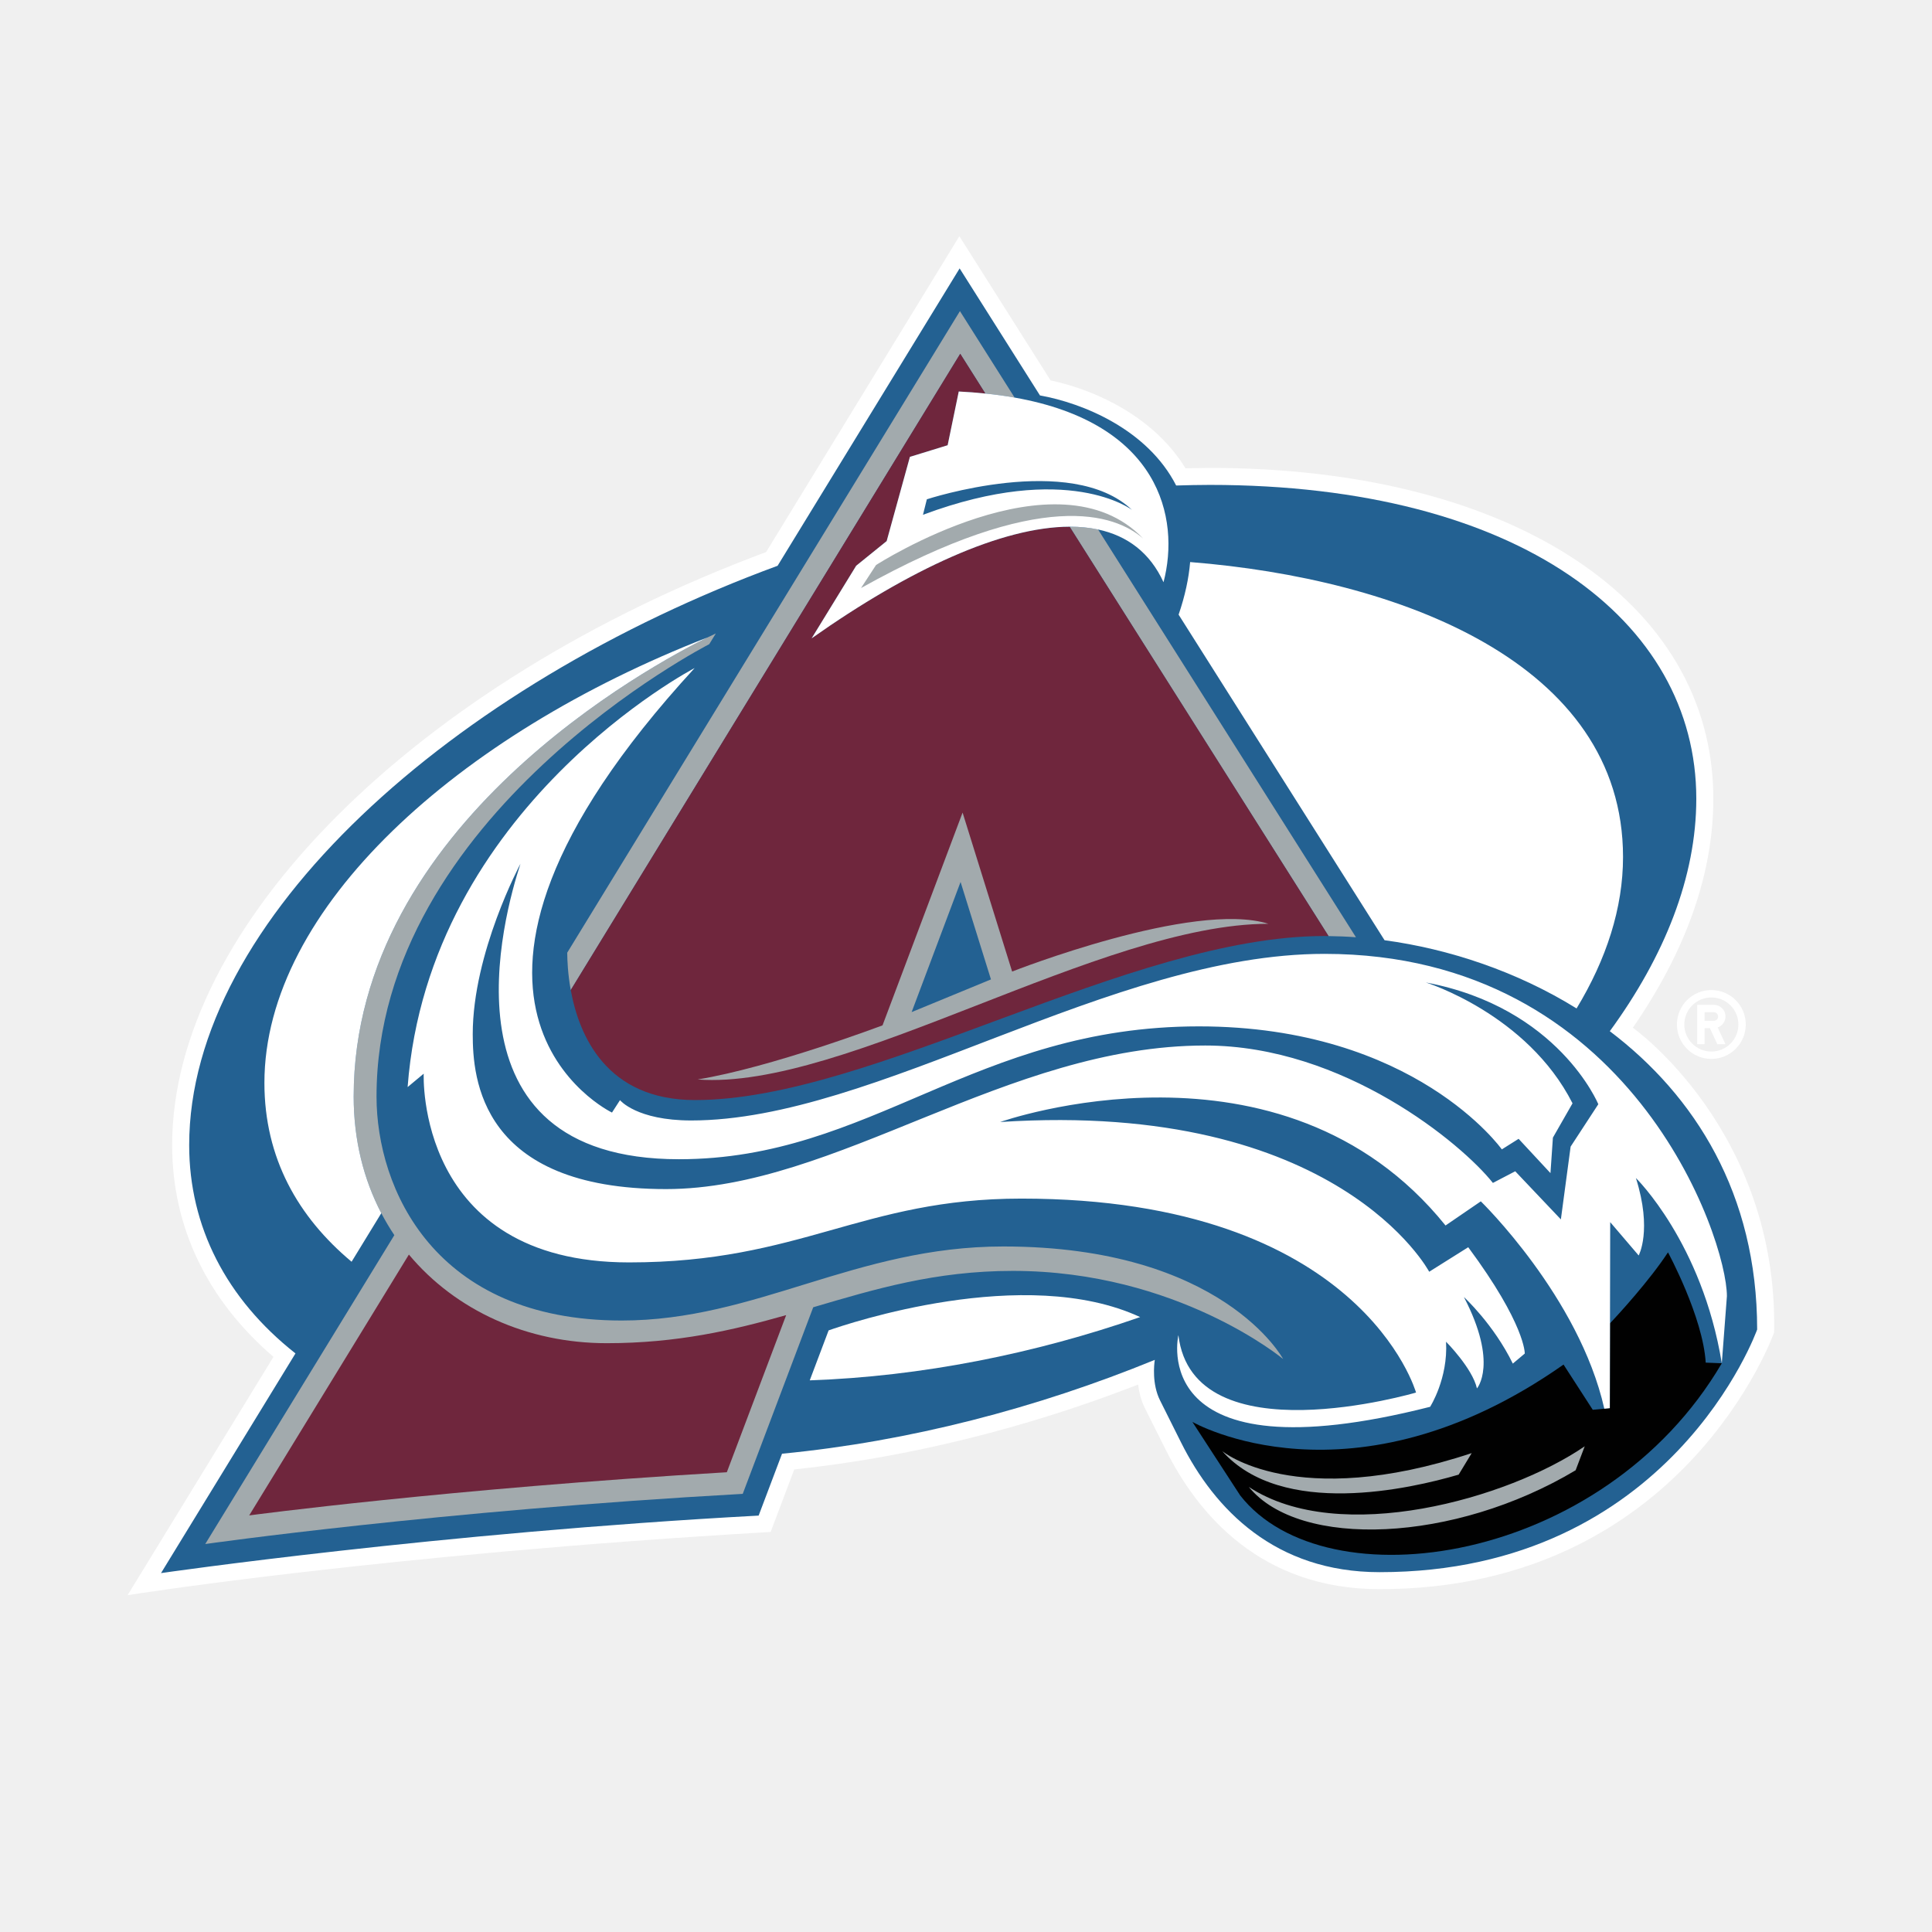
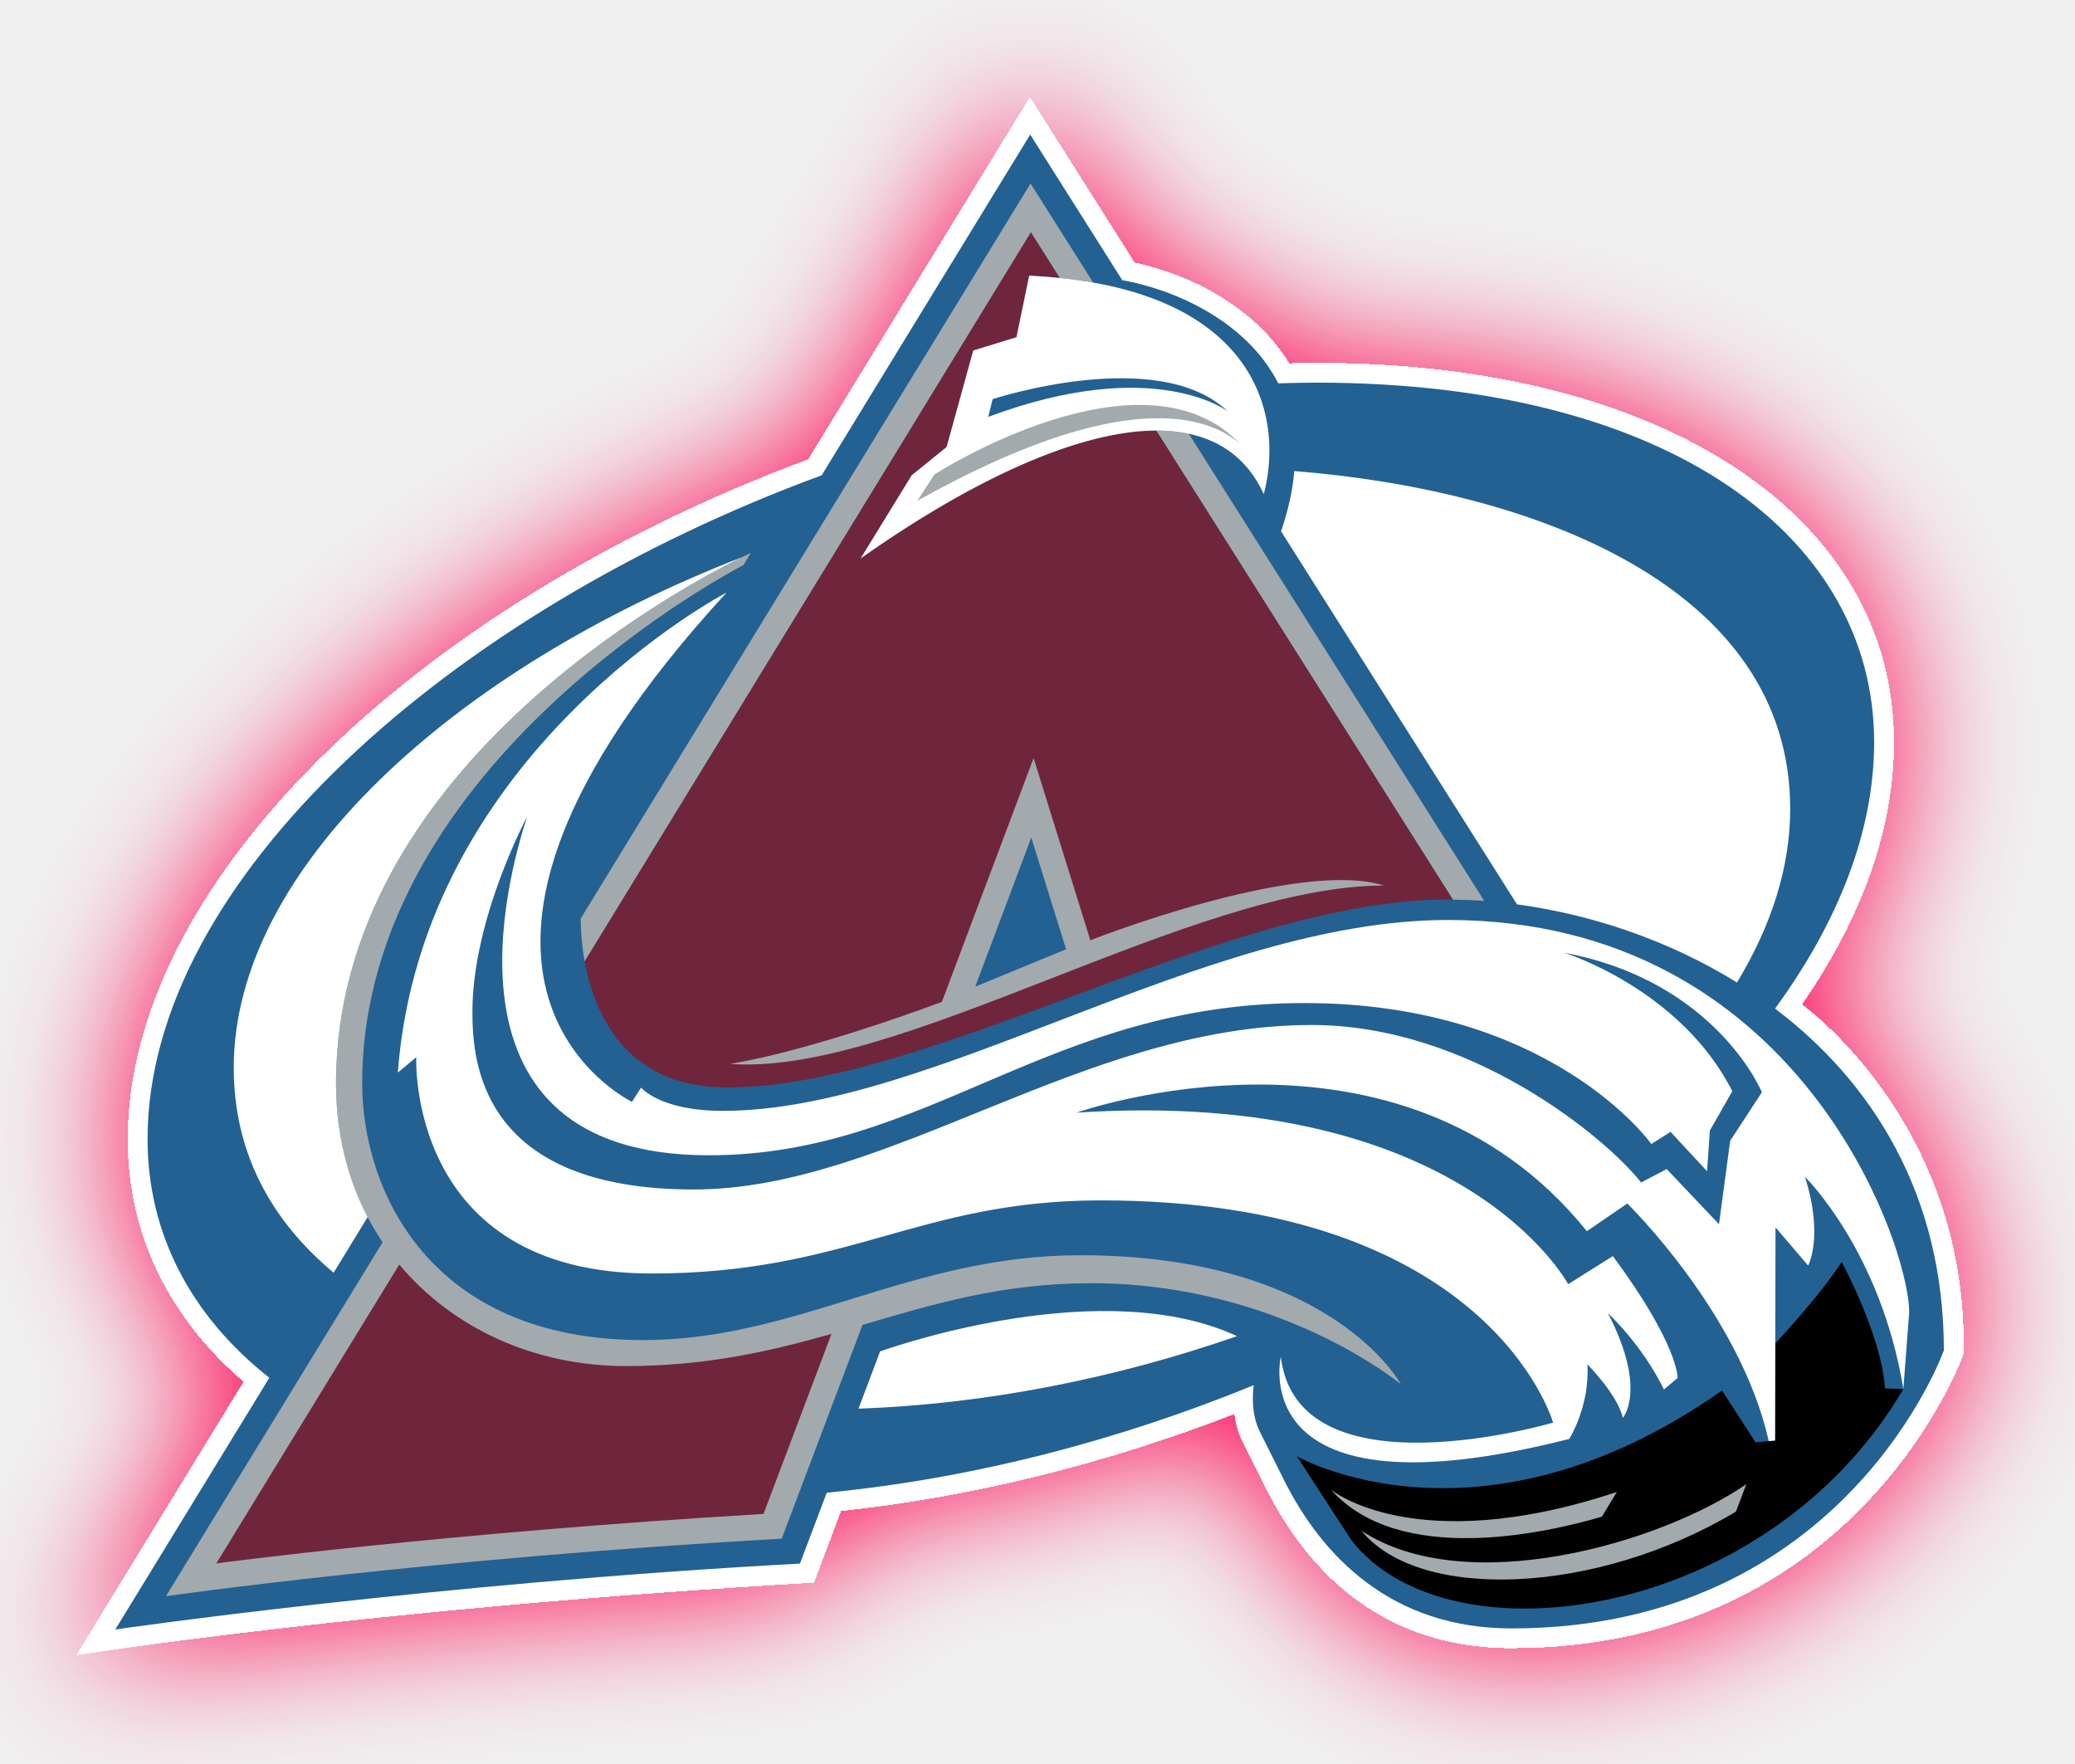
- <svg xmlns="http://www.w3.org/2000/svg" width="64" height="64" viewBox="0 0 64 64" fill="none">
-   <path d="M56.691 32.797C56.061 32.797 55.55 33.307 55.55 33.938C55.55 34.567 56.061 35.078 56.691 35.078C57.32 35.078 57.831 34.567 57.831 33.938C57.831 33.307 57.32 32.797 56.691 32.797ZM56.691 34.834C56.573 34.834 56.456 34.81 56.348 34.766C56.239 34.721 56.14 34.655 56.057 34.571C55.974 34.488 55.908 34.389 55.863 34.281C55.818 34.172 55.794 34.055 55.795 33.938C55.795 33.443 56.195 33.042 56.691 33.042C57.186 33.042 57.586 33.443 57.586 33.938C57.586 34.433 57.186 34.834 56.691 34.834ZM57.159 33.673C57.159 33.622 57.149 33.572 57.13 33.525C57.11 33.478 57.082 33.436 57.046 33.4C57.01 33.364 56.967 33.335 56.92 33.316C56.873 33.297 56.823 33.287 56.772 33.287H56.223V34.589H56.467V34.06H56.642L56.889 34.589H57.159L56.902 34.037C56.977 34.011 57.042 33.961 57.088 33.896C57.134 33.831 57.159 33.753 57.159 33.673H57.159ZM56.772 33.816H56.467V33.531H56.772C56.851 33.531 56.915 33.594 56.915 33.673C56.915 33.711 56.9 33.747 56.873 33.774C56.846 33.8 56.81 33.815 56.772 33.816Z" fill="white" />
-   <path d="M54.09 34.045C55.852 31.492 56.756 28.942 56.756 26.458C56.756 19.905 50.054 15.5 40.078 15.5C40.078 15.5 39.602 15.508 39.271 15.513C38.261 13.86 36.382 12.938 34.802 12.601L31.78 7.825L25.378 18.288C13.786 22.603 5.703 30.662 5.703 37.935C5.703 40.655 6.87 43.065 9.059 44.948L4.227 52.842C4.227 52.842 12.704 51.491 25.529 50.748L26.311 48.677C30.069 48.28 33.98 47.313 37.702 45.866C37.736 46.117 37.793 46.381 37.923 46.64L38.624 48.04C39.674 50.14 41.754 52.643 45.701 52.643C55.767 52.643 58.771 44.138 58.771 44.138C58.901 37.447 54.09 34.045 54.09 34.045Z" fill="white" />
-   <path d="M53.327 34.16C55.143 31.672 56.192 29.048 56.192 26.458C56.192 20.551 50.31 16.063 40.078 16.063C39.707 16.063 39.335 16.072 38.962 16.083C38.014 14.226 35.875 13.354 34.45 13.099L31.789 8.891L25.759 18.742C14.986 22.703 6.267 30.461 6.267 37.935C6.267 40.627 7.491 43.022 9.788 44.834L5.334 52.111C5.334 52.111 14.538 50.776 25.131 50.206L25.906 48.156C30.123 47.749 34.351 46.645 38.254 45.047C38.23 45.207 38.158 45.848 38.427 46.388L39.127 47.789C40.236 50.005 42.245 52.08 45.701 52.08C55.357 52.08 58.208 44.042 58.208 44.042C58.208 39.552 56.147 36.295 53.327 34.16Z" fill="#236192" />
-   <path d="M55.254 41.486C54.638 42.425 53.629 43.522 53.333 43.839L53.327 46.647L53.145 46.665L52.762 46.701L51.794 45.203C44.77 50.135 39.499 47.102 39.499 47.102L41.082 49.537C43.901 53.151 53.111 51.848 57.037 45.16L56.504 45.139C56.412 43.62 55.254 41.486 55.254 41.486Z" fill="#010101" />
-   <path d="M44.918 31.048L36.375 17.54C36.081 17.477 35.766 17.448 35.433 17.448L44.01 31.009C44.308 31.013 44.611 31.024 44.918 31.048ZM18.907 32.797L31.809 11.719L32.642 13.037C32.982 13.071 33.305 13.116 33.61 13.17L31.799 10.306L18.79 31.559C18.792 31.815 18.811 32.268 18.907 32.797Z" fill="#A2AAAD" />
-   <path d="M33.235 41.291C28.334 41.291 25.055 43.744 20.592 43.744C14.378 43.744 12.473 39.359 12.473 36.325C12.473 26.976 23.495 21.339 23.495 21.339L23.712 20.985C23.675 21.001 23.58 21.046 23.439 21.115C21.608 22.018 11.716 27.311 11.716 36.325C11.716 37.769 12.048 39.071 12.631 40.188C12.762 40.438 12.906 40.681 13.063 40.916L6.799 51.148C6.799 51.148 14.528 50.046 24.604 49.486L26.939 43.305C28.983 42.704 30.977 42.1 33.551 42.1C39.002 42.1 42.505 45.019 42.505 45.019C42.505 45.019 40.51 41.291 33.235 41.291Z" fill="#A2AAAD" />
-   <path d="M35.433 17.447C33.194 17.454 30.13 18.856 26.886 21.146L28.362 18.741L29.372 17.924L30.142 15.134L31.392 14.749L31.76 12.969C32.068 12.984 32.359 13.008 32.642 13.037L31.809 11.719L18.907 32.797C19.182 34.307 20.089 36.441 23.025 36.441C28.904 36.441 37.404 31.007 43.87 31.007C43.916 31.007 43.963 31.009 44.01 31.009L35.433 17.448V17.447ZM13.545 41.559L8.255 50.2C8.255 50.2 14.845 49.318 24.077 48.77L26.043 43.565C24.289 44.063 22.435 44.495 20.098 44.495C17.467 44.495 15.09 43.411 13.545 41.559Z" fill="#6F263D" />
-   <path d="M48.32 48.849L48.752 48.136C42.903 50.074 40.487 48.069 40.487 48.069C42.465 50.292 46.718 49.32 48.32 48.849Z" fill="#A2AAAD" />
-   <path d="M41.369 49.257C43.053 51.32 48.18 51.106 52.195 48.704L52.496 47.91C49.98 49.637 44.383 51.236 41.369 49.257ZM31.887 26.918L29.235 33.966C29.235 33.966 25.544 35.361 23.109 35.759C27.993 36.129 36.475 30.602 42.018 30.602C39.523 29.822 33.528 32.184 33.528 32.184L31.887 26.918Z" fill="#A2AAAD" />
-   <path d="M31.82 29.216C31.318 30.552 30.744 32.077 30.199 33.527L32.827 32.444C32.514 31.443 32.161 30.311 31.82 29.216Z" fill="#236192" />
-   <path d="M23.439 21.115C15.171 24.33 8.759 30.084 8.759 35.871C8.759 38.37 9.877 40.317 11.647 41.797L12.631 40.188C12.048 39.071 11.716 37.768 11.716 36.325C11.716 27.311 21.608 22.018 23.439 21.115H23.439ZM52.226 33.406C53.212 31.778 53.765 30.086 53.765 28.389C53.765 21.938 46.317 19.167 39.425 18.619C39.38 19.154 39.258 19.733 39.043 20.361L45.865 31.146C47.995 31.434 50.241 32.175 52.226 33.406ZM36.375 17.54C37.345 17.747 38.095 18.308 38.543 19.287C39.103 17.153 38.404 14.018 33.61 13.17C33.289 13.113 32.967 13.069 32.642 13.037C32.349 13.006 32.055 12.983 31.76 12.969L31.392 14.749L30.142 15.134L29.372 17.924L28.362 18.741L26.886 21.146C30.129 18.856 33.194 17.454 35.433 17.447C35.766 17.447 36.081 17.477 36.375 17.54Z" fill="white" />
-   <path d="M43.875 31.598C36.791 31.598 29.008 37.117 22.898 37.117C21.085 37.117 20.538 36.444 20.538 36.444L20.273 36.855C20.273 36.855 12.784 33.26 23.011 22.13C23.011 22.13 14.205 26.721 13.503 36.011L14.036 35.567C14.036 35.567 13.759 41.819 20.838 41.819C26.532 41.819 28.551 39.705 33.833 39.705C45.103 39.705 46.908 46.13 46.908 46.13C46.908 46.13 39.523 48.306 39.036 44.228C39.036 44.228 37.91 49.006 47.375 46.602C47.375 46.602 47.973 45.666 47.902 44.446C47.902 44.446 48.775 45.323 48.926 45.993C48.926 45.993 49.643 45.174 48.494 42.966C48.494 42.966 49.475 43.863 50.114 45.171L50.51 44.838C50.51 44.838 50.539 43.882 48.637 41.316L47.344 42.128C47.344 42.128 44.331 36.438 33.132 37.168C33.132 37.168 42.459 33.86 47.885 40.596L49.054 39.796C49.054 39.796 52.309 42.959 53.145 46.665L53.327 46.647L53.333 43.839L53.34 40.485L54.283 41.589C54.283 41.589 54.74 40.759 54.192 39.024C54.192 39.024 56.384 41.165 57.037 45.16L57.206 42.937C57.206 41.021 54.025 31.598 43.875 31.598ZM52.029 37.983L51.706 40.394L50.194 38.8L49.454 39.186C48.437 37.898 44.516 34.634 39.925 34.634C33.34 34.634 27.705 39.39 22.065 39.39C15.908 39.39 15.66 35.714 15.66 34.259C15.66 31.559 17.241 28.614 17.241 28.614C16.7 30.266 14.392 38.401 22.493 38.401C28.868 38.401 32.284 34 39.715 34C46.864 34 49.75 38.075 49.75 38.075L50.306 37.725L51.361 38.861L51.442 37.685L52.092 36.549C50.59 33.587 47.234 32.546 47.234 32.546C51.629 33.371 52.946 36.579 52.946 36.579L52.029 37.983Z" fill="white" />
-   <path d="M27.449 44.071L26.824 45.726C30.535 45.597 34.289 44.84 37.769 43.63C33.952 41.859 28.053 43.858 27.449 44.071Z" fill="white" />
-   <path d="M37.501 16.893C35.48 14.97 30.703 16.54 30.703 16.54L30.575 17.053C35.384 15.258 37.501 16.893 37.501 16.893Z" fill="#236192" />
-   <path d="M28.522 19.48C34.502 16.137 36.949 17.035 37.868 17.84C35.022 14.852 29.02 18.717 29.02 18.717L28.522 19.48L28.522 19.48Z" fill="#A2AAAD" />
+ <svg xmlns="http://www.w3.org/2000/svg" width="60" height="51" viewBox="0 0 60 51" fill="none">
+   <g clip-path="url(#clip0_29_2661)">
+     <g filter="url(#filter0_d_29_2661)">
+       <path d="M52.09 29.045C53.852 26.492 54.756 23.942 54.756 21.458C54.756 14.905 48.054 10.5 38.078 10.5C38.078 10.5 37.602 10.508 37.271 10.513C36.261 8.86 34.382 7.939 32.802 7.601L29.78 2.825L23.378 13.288C11.786 17.603 3.703 25.662 3.703 32.935C3.703 35.655 4.87 38.065 7.059 39.948L2.227 47.842C2.227 47.842 10.704 46.491 23.529 45.748L24.311 43.677C28.069 43.28 31.98 42.313 35.702 40.866C35.736 41.117 35.793 41.381 35.923 41.64L36.624 43.04C37.674 45.14 39.754 47.643 43.701 47.643C53.767 47.643 56.771 39.138 56.771 39.138C56.901 32.447 52.09 29.045 52.09 29.045Z" fill="white" />
+     </g>
+     <path d="M51.327 29.16C53.143 26.672 54.192 24.048 54.192 21.458C54.192 15.551 48.31 11.063 38.078 11.063C37.707 11.063 37.335 11.072 36.962 11.083C36.014 9.226 33.875 8.354 32.45 8.099L29.789 3.891L23.759 13.742C12.986 17.703 4.267 25.461 4.267 32.935C4.267 35.627 5.491 38.022 7.788 39.834L3.334 47.111C3.334 47.111 12.538 45.776 23.131 45.206L23.906 43.156C28.123 42.749 32.351 41.645 36.254 40.047C36.23 40.207 36.158 40.848 36.427 41.388L37.127 42.789C38.236 45.005 40.245 47.08 43.701 47.08C53.357 47.08 56.208 39.042 56.208 39.042C56.208 34.552 54.147 31.295 51.327 29.16Z" fill="#236192" />
+     <path d="M53.254 36.486C52.638 37.425 51.629 38.522 51.333 38.839L51.327 41.647L51.145 41.665L50.762 41.701L49.794 40.203C42.77 45.135 37.499 42.102 37.499 42.102L39.082 44.537C41.901 48.151 51.111 46.848 55.037 40.16L54.504 40.139C54.412 38.62 53.254 36.486 53.254 36.486Z" fill="#010101" />
+     <path d="M42.918 26.048L34.375 12.54C34.081 12.477 33.766 12.447 33.433 12.447L42.01 26.009C42.308 26.013 42.611 26.024 42.918 26.048ZM16.907 27.797L29.809 6.719L30.642 8.037C30.982 8.071 31.305 8.116 31.61 8.17L29.799 5.306L16.79 26.559C16.792 26.815 16.811 27.268 16.907 27.797Z" fill="#A2AAAD" />
+     <path d="M31.235 36.291C26.334 36.291 23.055 38.744 18.592 38.744C12.378 38.744 10.473 34.359 10.473 31.325C10.473 21.976 21.495 16.339 21.495 16.339L21.712 15.985C21.675 16.001 21.58 16.046 21.439 16.115C19.608 17.018 9.716 22.311 9.716 31.325C9.716 32.769 10.048 34.071 10.631 35.188C10.762 35.438 10.906 35.681 11.063 35.916L4.799 46.148C4.799 46.148 12.528 45.046 22.604 44.486L24.939 38.305C26.983 37.704 28.977 37.1 31.551 37.1C37.002 37.1 40.505 40.019 40.505 40.019C40.505 40.019 38.51 36.291 31.235 36.291Z" fill="#A2AAAD" />
+     <path d="M33.433 12.447C31.194 12.454 28.129 13.856 24.886 16.146L26.362 13.741L27.372 12.924L28.142 10.134L29.392 9.749L29.76 7.969C30.068 7.984 30.359 8.008 30.642 8.037L29.809 6.719L16.907 27.797C17.182 29.307 18.089 31.441 21.025 31.441C26.904 31.441 35.404 26.007 41.87 26.007C41.916 26.007 41.963 26.009 42.01 26.009L33.433 12.448V12.447ZM11.545 36.559L6.255 45.2C6.255 45.2 12.845 44.318 22.077 43.77L24.043 38.565C22.289 39.063 20.434 39.495 18.098 39.495C15.467 39.495 13.09 38.411 11.545 36.559Z" fill="#6F263D" />
+     <path d="M46.32 43.849L46.752 43.136C40.904 45.074 38.487 43.069 38.487 43.069C40.465 45.292 44.718 44.32 46.32 43.849Z" fill="#A2AAAD" />
+     <path d="M39.369 44.257C41.053 46.32 46.18 46.106 50.195 43.704L50.496 42.91C47.98 44.637 42.384 46.236 39.369 44.257ZM29.887 21.918L27.235 28.966C27.235 28.966 23.544 30.361 21.109 30.759C25.993 31.129 34.475 25.602 40.018 25.602C37.523 24.822 31.528 27.184 31.528 27.184L29.887 21.918Z" fill="#A2AAAD" />
+     <path d="M29.82 24.216C29.317 25.552 28.744 27.077 28.199 28.527L30.827 27.444C30.514 26.443 30.161 25.311 29.82 24.216Z" fill="#236192" />
+     <path d="M21.439 16.115C13.171 19.33 6.759 25.084 6.759 30.871C6.759 33.37 7.877 35.317 9.647 36.797L10.631 35.188C10.048 34.071 9.716 32.768 9.716 31.325C9.716 22.311 19.608 17.018 21.439 16.115H21.439ZM50.226 28.406C51.212 26.778 51.765 25.086 51.765 23.389C51.765 16.938 44.317 14.167 37.425 13.619C37.38 14.154 37.258 14.733 37.043 15.361L43.865 26.146C45.995 26.434 48.241 27.175 50.226 28.406ZM34.375 12.54C35.345 12.748 36.095 13.308 36.543 14.287C37.103 12.153 36.404 9.018 31.61 8.17C31.29 8.113 30.967 8.069 30.642 8.037C30.349 8.006 30.055 7.983 29.76 7.969L29.392 9.749L28.142 10.134L27.372 12.924L26.362 13.741L24.886 16.146C28.129 13.856 31.194 12.454 33.433 12.447C33.766 12.447 34.081 12.477 34.375 12.54Z" fill="white" />
+     <path d="M41.875 26.598C34.791 26.598 27.008 32.117 20.898 32.117C19.084 32.117 18.538 31.444 18.538 31.444L18.273 31.855C18.273 31.855 10.783 28.26 21.01 17.13C21.01 17.13 12.204 21.721 11.503 31.011L12.036 30.567C12.036 30.567 11.759 36.819 18.838 36.819C24.532 36.819 26.551 34.705 31.833 34.705C43.102 34.705 44.908 41.13 44.908 41.13C44.908 41.13 37.523 43.307 37.036 39.228C37.036 39.228 35.909 44.006 45.375 41.602C45.375 41.602 45.973 40.666 45.901 39.446C45.901 39.446 46.775 40.323 46.926 40.993C46.926 40.993 47.643 40.174 46.493 37.966C46.493 37.966 47.475 38.863 48.114 40.171L48.51 39.838C48.51 39.838 48.539 38.882 46.637 36.316L45.344 37.128C45.344 37.128 42.331 31.438 31.132 32.168C31.132 32.168 40.459 28.86 45.885 35.596L47.054 34.796C47.054 34.796 50.309 37.959 51.145 41.665L51.327 41.647L51.333 38.839L51.34 35.485L52.283 36.589C52.283 36.589 52.74 35.759 52.192 34.024C52.192 34.024 54.383 36.165 55.037 40.16L55.206 37.937C55.206 36.021 52.025 26.598 41.875 26.598ZM50.029 32.983L49.706 35.394L48.194 33.8L47.454 34.187C46.437 32.898 42.516 29.634 37.925 29.634C31.34 29.634 25.705 34.39 20.065 34.39C13.908 34.39 13.66 30.714 13.66 29.259C13.66 26.559 15.241 23.614 15.241 23.614C14.7 25.266 12.392 33.401 20.493 33.401C26.868 33.401 30.284 29 37.714 29C44.864 29 47.75 33.075 47.75 33.075L48.306 32.725L49.361 33.862L49.442 32.685L50.091 31.549C48.59 28.587 45.234 27.546 45.234 27.546C49.629 28.371 50.946 31.579 50.946 31.579L50.029 32.983Z" fill="white" />
+     <path d="M25.449 39.071L24.824 40.726C28.535 40.597 32.289 39.84 35.769 38.63C31.952 36.859 26.053 38.858 25.449 39.071Z" fill="white" />
+     <path d="M35.501 11.893C33.48 9.97 28.703 11.54 28.703 11.54L28.575 12.053C33.384 10.258 35.501 11.893 35.501 11.893Z" fill="#236192" />
+     <path d="M26.522 14.48C32.502 11.136 34.949 12.035 35.868 12.84C33.022 9.853 27.02 13.717 27.02 13.717L26.522 14.48L26.522 14.48Z" fill="#A2AAAD" />
+   </g>
+   <defs>
+     <filter id="filter0_d_29_2661" x="-1.773" y="-1.175" width="62.547" height="53.017" filterUnits="userSpaceOnUse" color-interpolation-filters="sRGB">
+       <feFlood flood-opacity="0" result="BackgroundImageFix" />
+       <feColorMatrix in="SourceAlpha" type="matrix" values="0 0 0 0 0 0 0 0 0 0 0 0 0 0 0 0 0 0 127 0" result="hardAlpha" />
+       <feOffset />
+       <feGaussianBlur stdDeviation="2" />
+       <feComposite in2="hardAlpha" operator="out" />
+       <feColorMatrix type="matrix" values="0 0 0 0 1 0 0 0 0 0 0 0 0 0 0.315 0 0 0 1 0" />
+       <feBlend mode="normal" in2="BackgroundImageFix" result="effect1_dropShadow_29_2661" />
+       <feBlend mode="normal" in="SourceGraphic" in2="effect1_dropShadow_29_2661" result="shape" />
+     </filter>
+     <clipPath id="clip0_29_2661">
+       <rect width="60" height="51" fill="white" />
+     </clipPath>
+   </defs>
</svg>
